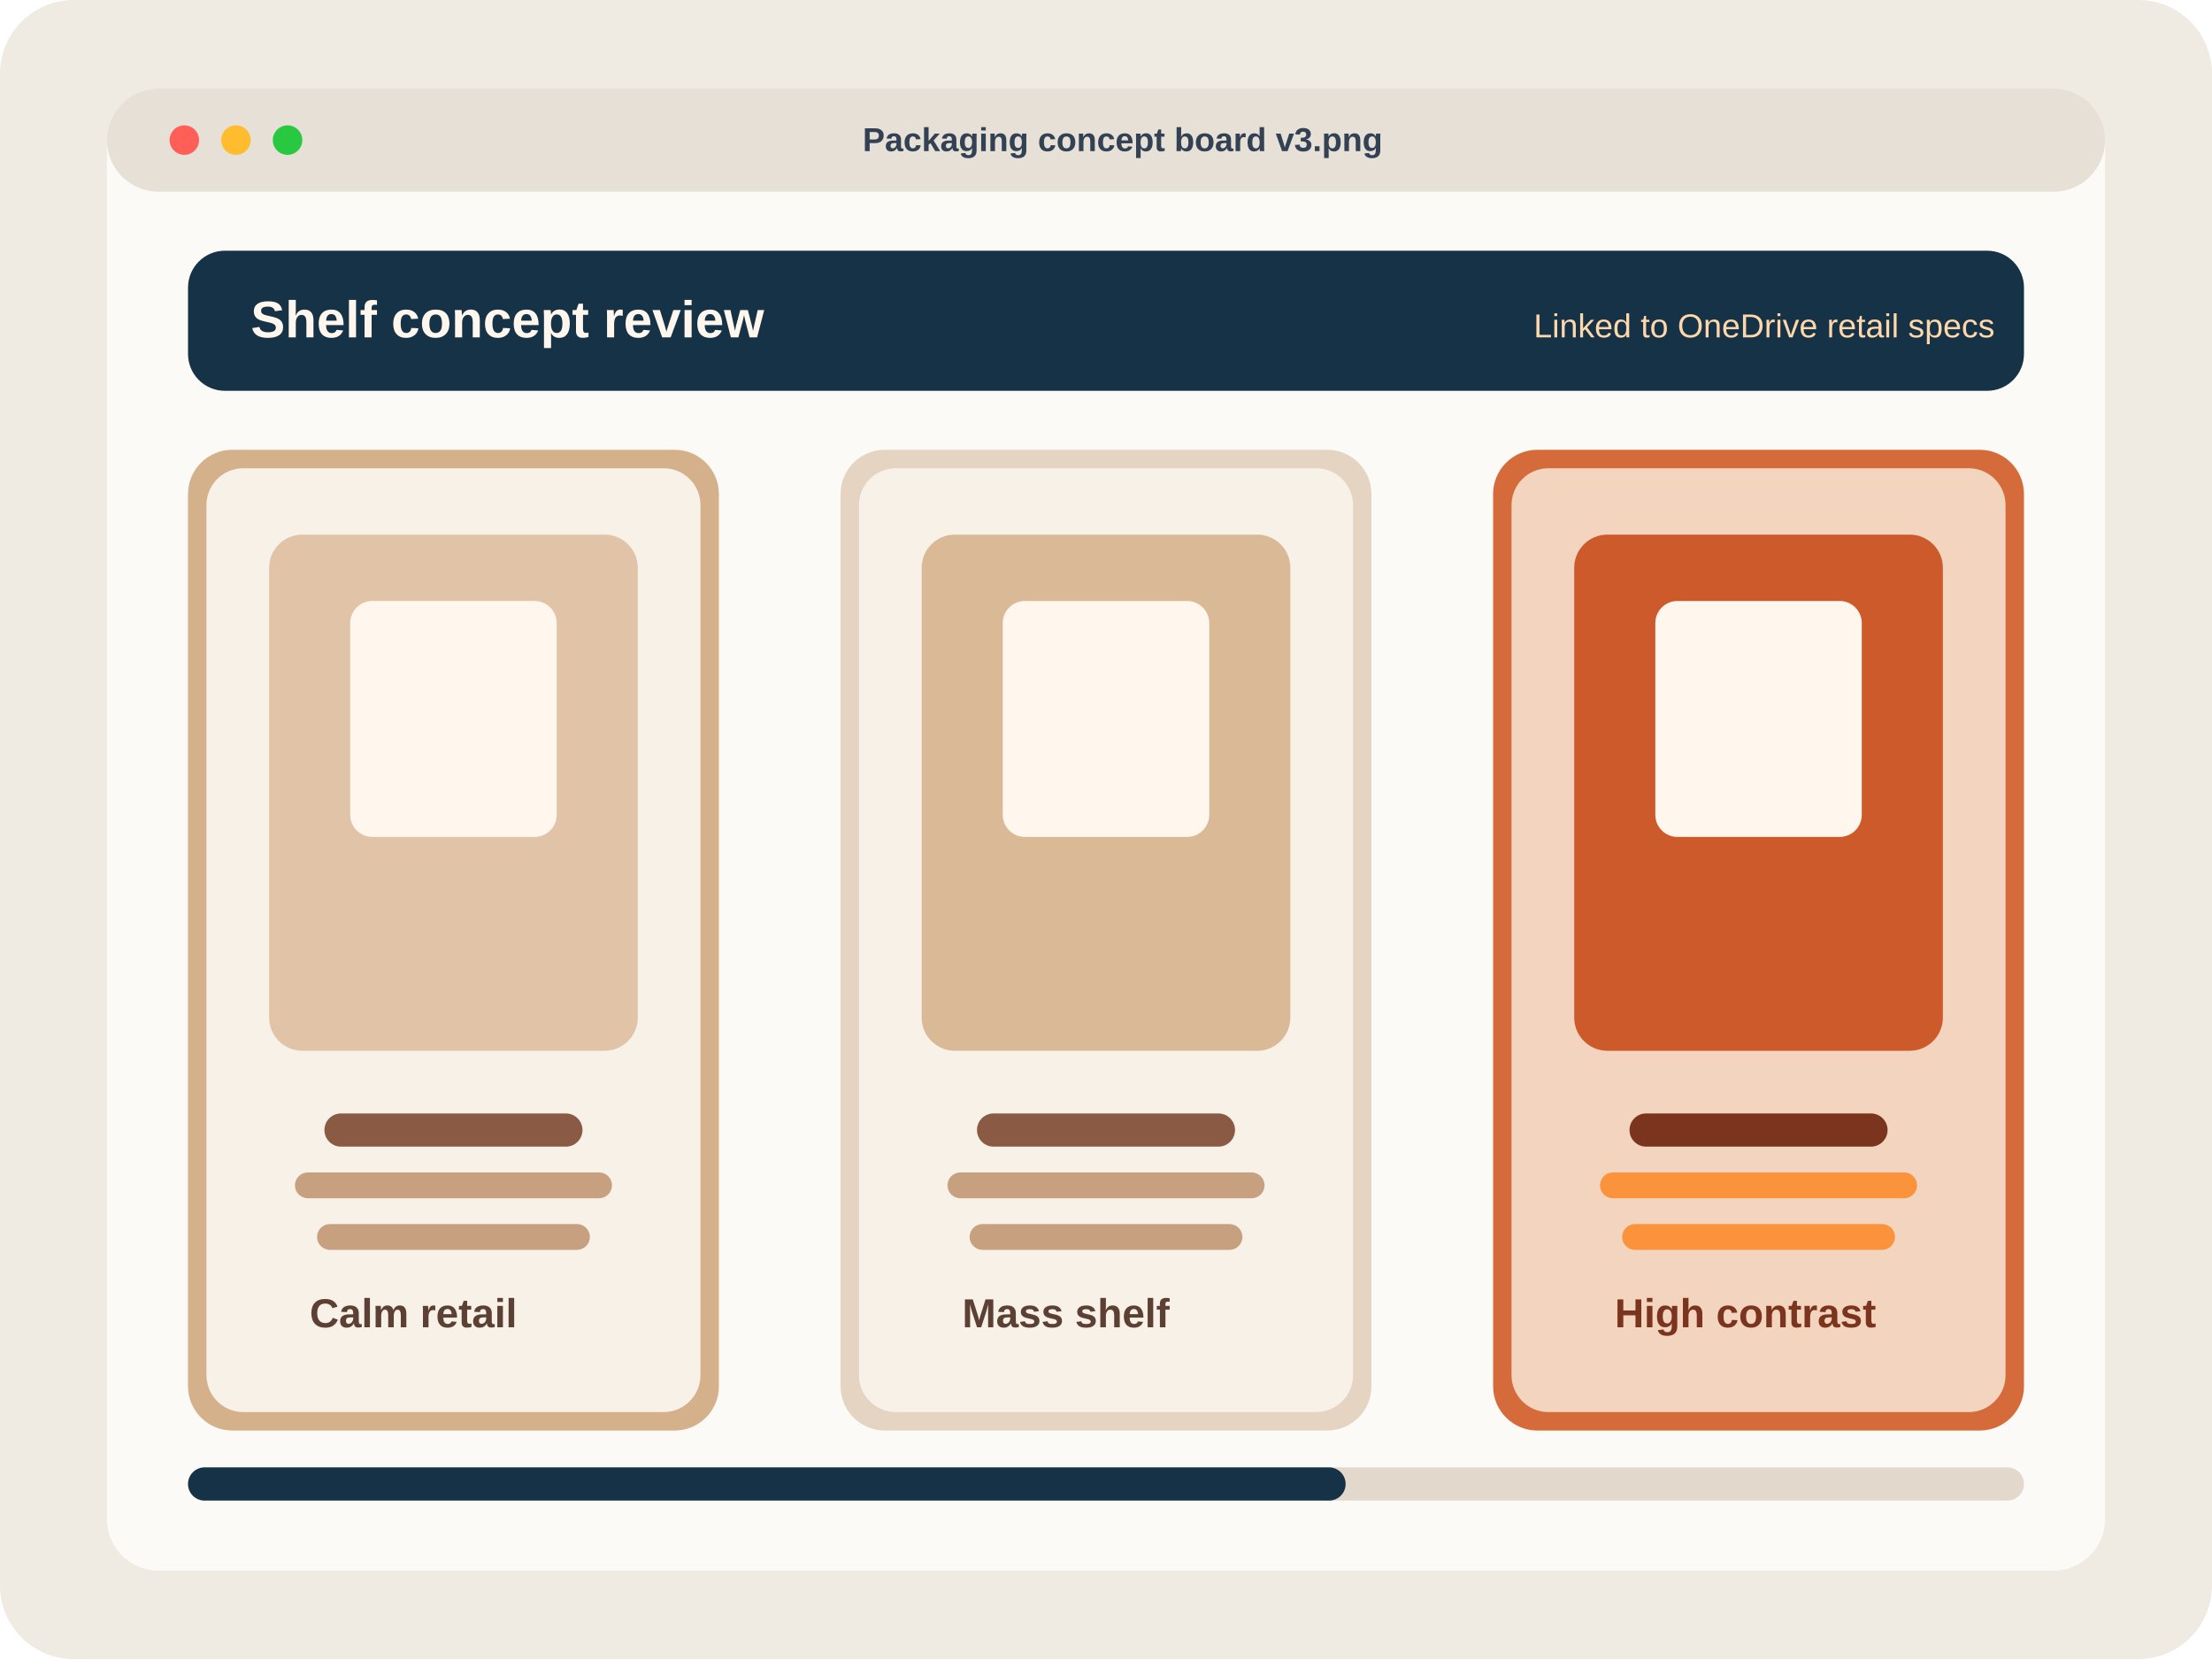
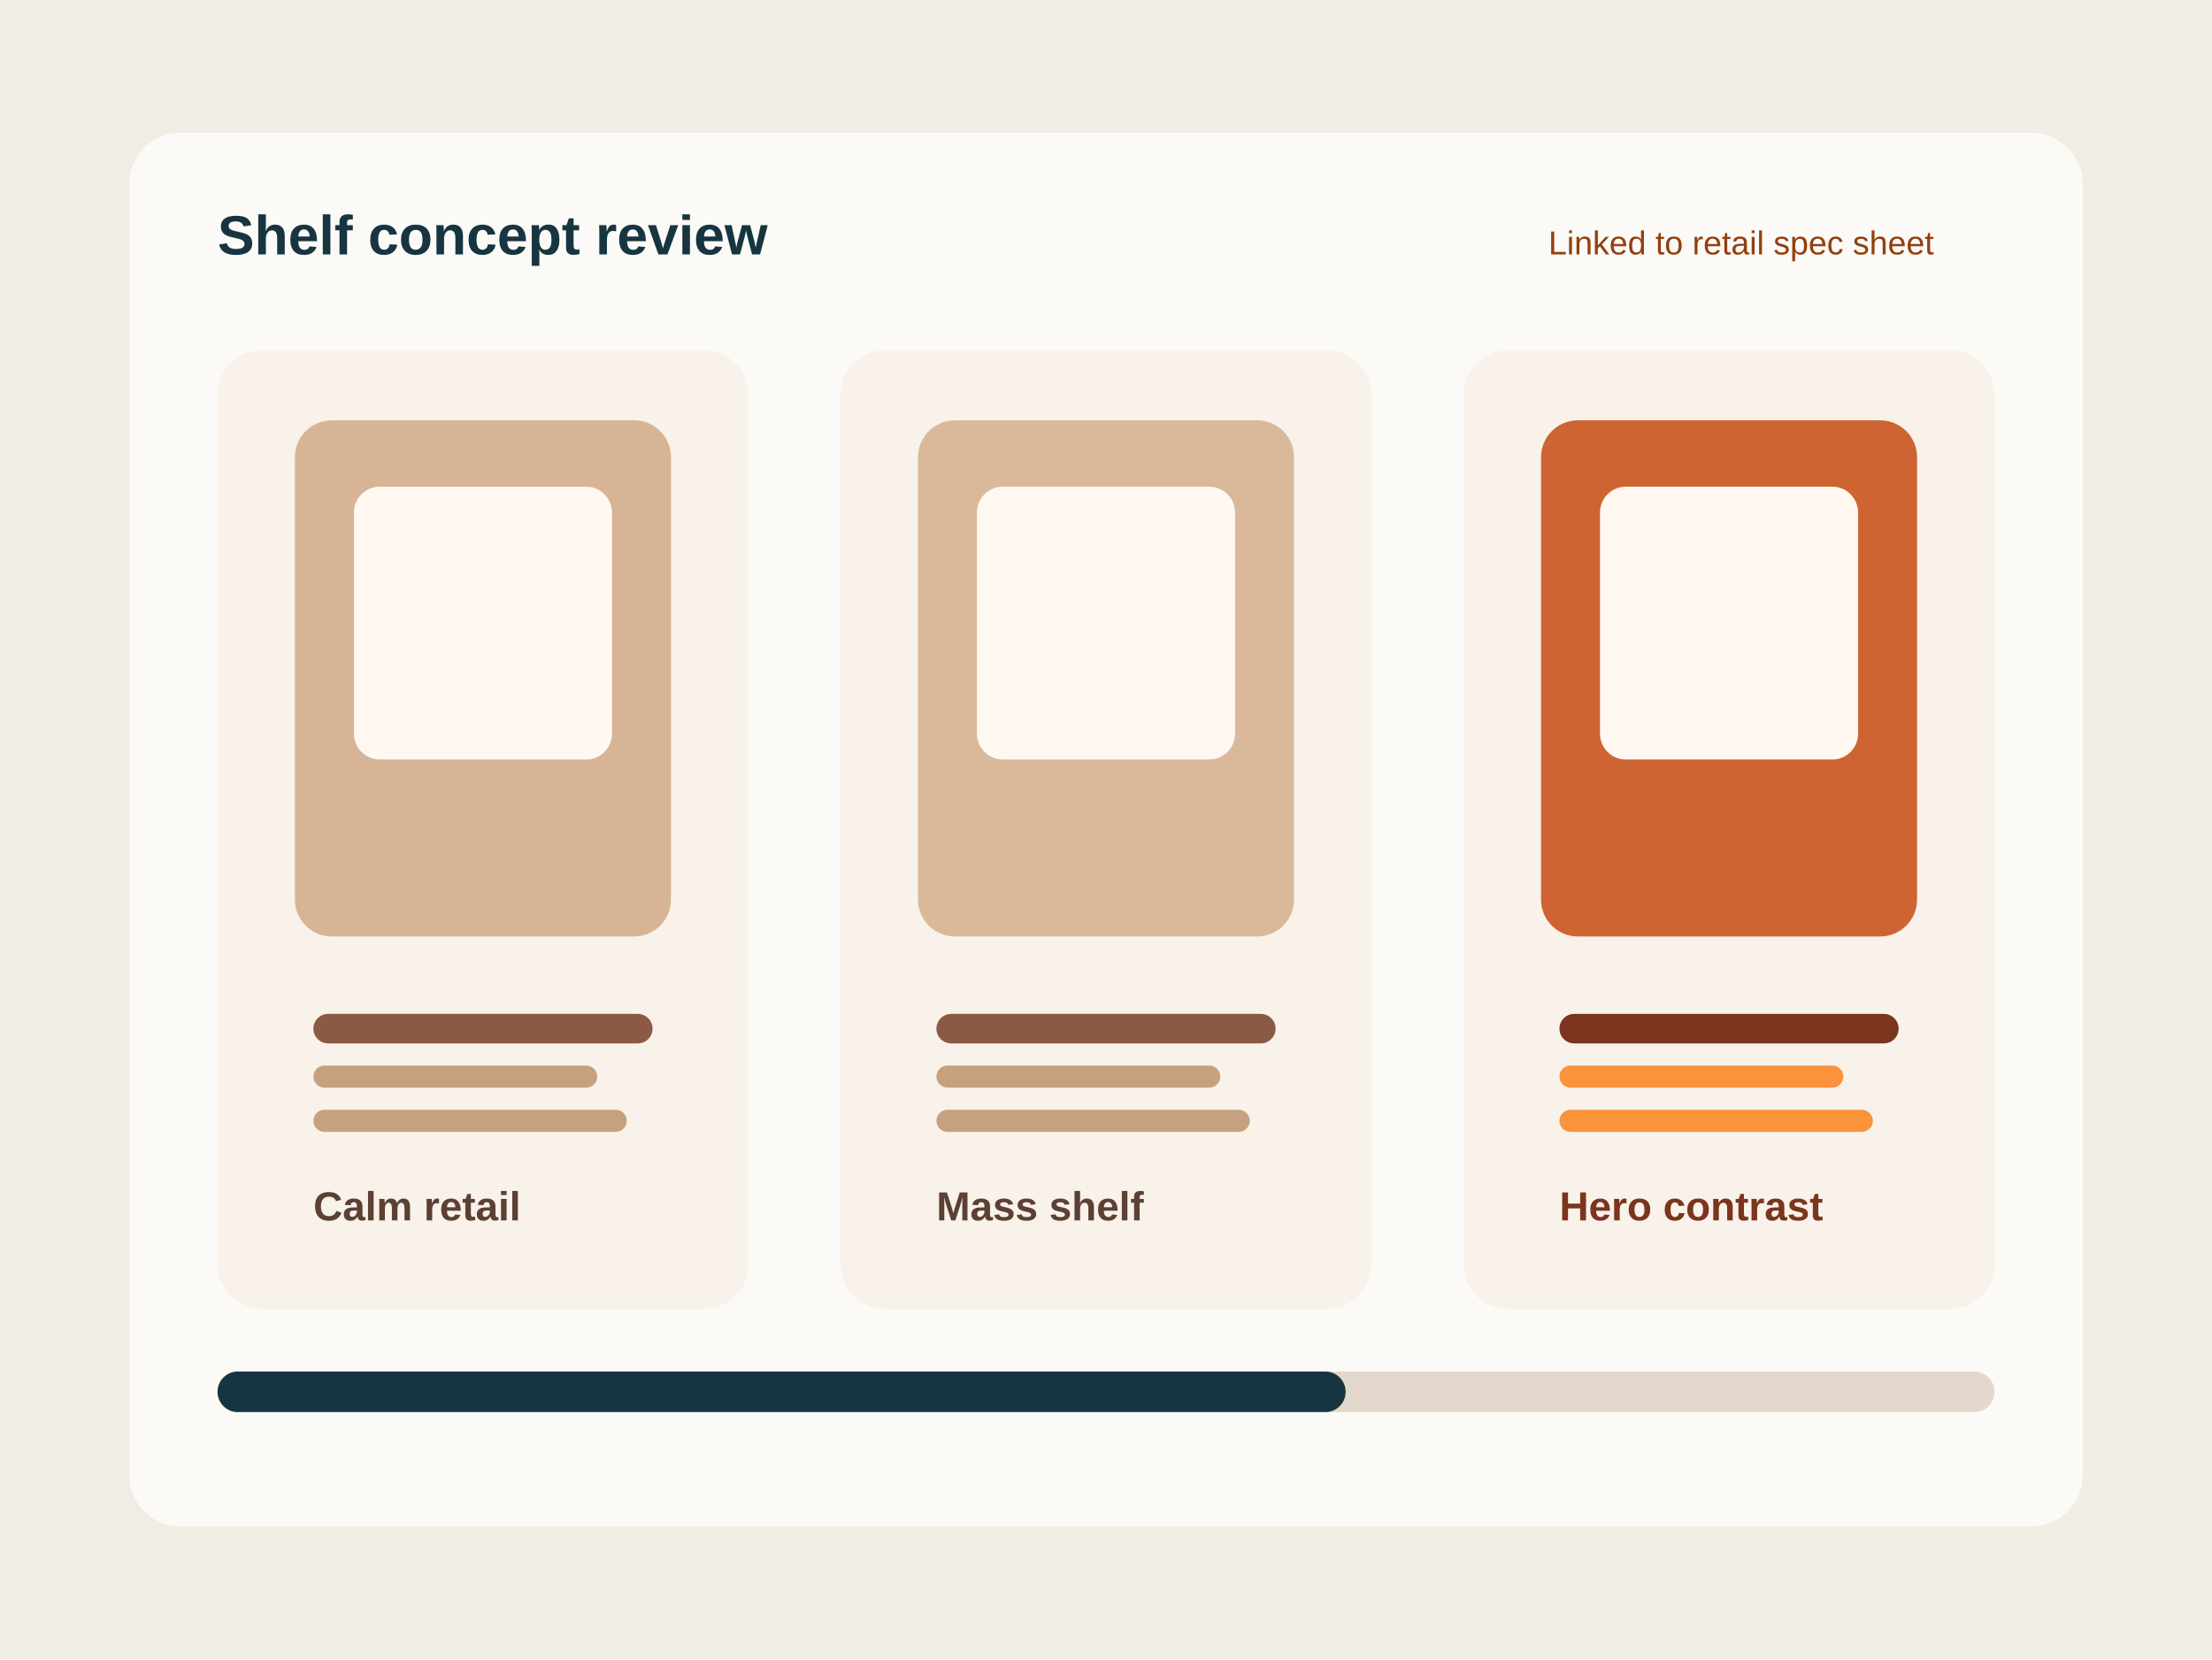
<svg xmlns="http://www.w3.org/2000/svg" width="1200" height="900" viewBox="0 0 1200 900" fill="none">
-   <rect width="1200" height="900" rx="40" fill="#EFEAE2" />
-   <rect x="58" y="48" width="1084" height="804" rx="28" fill="#FBFAF7" />
-   <rect x="58" y="48" width="1084" height="56" rx="28" fill="#E7E0D6" />
-   <circle cx="100" cy="76" r="8" fill="#FF5F57" />
-   <circle cx="128" cy="76" r="8" fill="#FEBC2E" />
-   <circle cx="156" cy="76" r="8" fill="#28C840" />
-   <text x="468" y="82" fill="#334155" font-family="Arial, sans-serif" font-size="18" font-weight="700">Packaging concept board v3.png</text>
-   <rect x="102" y="136" width="996" height="76" rx="20" fill="#163247" />
-   <text x="136" y="183" fill="#FFF7ED" font-family="Arial, sans-serif" font-size="28" font-weight="700">Shelf concept review</text>
-   <text x="832" y="183" fill="#FED7AA" font-family="Arial, sans-serif" font-size="18">Linked to OneDrive retail specs</text>
-   <rect x="102" y="244" width="288" height="532" rx="24" fill="#D4B08B" />
-   <rect x="112" y="254" width="268" height="512" rx="20" fill="#F7F1E8" />
-   <rect x="146" y="290" width="200" height="280" rx="18" fill="#E1C3A7" />
-   <rect x="190" y="326" width="112" height="128" rx="12" fill="#FFF7ED" />
-   <rect x="176" y="604" width="140" height="18" rx="9" fill="#8A5A44" />
-   <rect x="160" y="636" width="172" height="14" rx="7" fill="#C7A17F" />
-   <rect x="172" y="664" width="148" height="14" rx="7" fill="#C7A17F" />
-   <text x="168" y="720" fill="#5B4033" font-family="Arial, sans-serif" font-size="22" font-weight="700">Calm retail</text>
-   <rect x="456" y="244" width="288" height="532" rx="24" fill="#E5D4C2" />
-   <rect x="466" y="254" width="268" height="512" rx="20" fill="#F7F1E8" />
-   <rect x="500" y="290" width="200" height="280" rx="18" fill="#DAB997" />
-   <rect x="544" y="326" width="112" height="128" rx="12" fill="#FFF7ED" />
-   <rect x="530" y="604" width="140" height="18" rx="9" fill="#8A5A44" />
-   <rect x="514" y="636" width="172" height="14" rx="7" fill="#C7A17F" />
-   <rect x="526" y="664" width="148" height="14" rx="7" fill="#C7A17F" />
-   <text x="522" y="720" fill="#5B4033" font-family="Arial, sans-serif" font-size="22" font-weight="700">Mass shelf</text>
-   <rect x="810" y="244" width="288" height="532" rx="24" fill="#D56B3A" />
-   <rect x="820" y="254" width="268" height="512" rx="20" fill="#F3D5BF" />
-   <rect x="854" y="290" width="200" height="280" rx="18" fill="#CC5A2A" />
-   <rect x="898" y="326" width="112" height="128" rx="12" fill="#FFF7ED" />
-   <rect x="884" y="604" width="140" height="18" rx="9" fill="#7B341E" />
-   <rect x="868" y="636" width="172" height="14" rx="7" fill="#FB923C" />
-   <rect x="880" y="664" width="148" height="14" rx="7" fill="#FB923C" />
-   <text x="876" y="720" fill="#7B341E" font-family="Arial, sans-serif" font-size="22" font-weight="700">High contrast</text>
-   <rect x="102" y="796" width="996" height="18" rx="9" fill="#E2D8CB" />
-   <rect x="102" y="796" width="628" height="18" rx="9" fill="#163247" />
+   <rect width="1200" height="900" fill="#F1ECE4" />
+   <rect x="70" y="72" width="1060" height="756" rx="28" fill="#FBFAF7" />
+   <text x="118" y="138" fill="#173540" font-family="Arial, sans-serif" font-size="30" font-weight="700">Shelf concept review</text>
+   <text x="840" y="138" fill="#92400E" font-family="Arial, sans-serif" font-size="18">Linked to retail spec sheet</text>
+   <rect x="118" y="190" width="288" height="520" rx="24" fill="#F8F2EA" />
+   <rect x="456" y="190" width="288" height="520" rx="24" fill="#F8F2EA" />
+   <rect x="794" y="190" width="288" height="520" rx="24" fill="#F8F2EA" />
+   <rect x="160" y="228" width="204" height="280" rx="20" fill="#D7B495" />
+   <rect x="192" y="264" width="140" height="148" rx="14" fill="#FFF8F0" />
+   <rect x="498" y="228" width="204" height="280" rx="20" fill="#DAB99A" />
+   <rect x="530" y="264" width="140" height="148" rx="14" fill="#FFF8F0" />
+   <rect x="836" y="228" width="204" height="280" rx="20" fill="#CF6433" />
+   <rect x="868" y="264" width="140" height="148" rx="14" fill="#FFF8F0" />
+   <rect x="170" y="550" width="184" height="16" rx="8" fill="#8A5A44" />
+   <rect x="170" y="578" width="154" height="12" rx="6" fill="#C7A17F" />
+   <rect x="170" y="602" width="170" height="12" rx="6" fill="#C7A17F" />
+   <rect x="508" y="550" width="184" height="16" rx="8" fill="#8A5A44" />
+   <rect x="508" y="578" width="154" height="12" rx="6" fill="#C7A17F" />
+   <rect x="508" y="602" width="170" height="12" rx="6" fill="#C7A17F" />
+   <rect x="846" y="550" width="184" height="16" rx="8" fill="#7B341E" />
+   <rect x="846" y="578" width="154" height="12" rx="6" fill="#FB923C" />
+   <rect x="846" y="602" width="170" height="12" rx="6" fill="#FB923C" />
+   <text x="170" y="662" fill="#5B4033" font-family="Arial, sans-serif" font-size="22" font-weight="700">Calm retail</text>
+   <text x="508" y="662" fill="#5B4033" font-family="Arial, sans-serif" font-size="22" font-weight="700">Mass shelf</text>
+   <text x="846" y="662" fill="#7B341E" font-family="Arial, sans-serif" font-size="22" font-weight="700">Hero contrast</text>
+   <rect x="118" y="744" width="964" height="22" rx="11" fill="#E2D8CB" />
+   <rect x="118" y="744" width="612" height="22" rx="11" fill="#173540" />
</svg>
